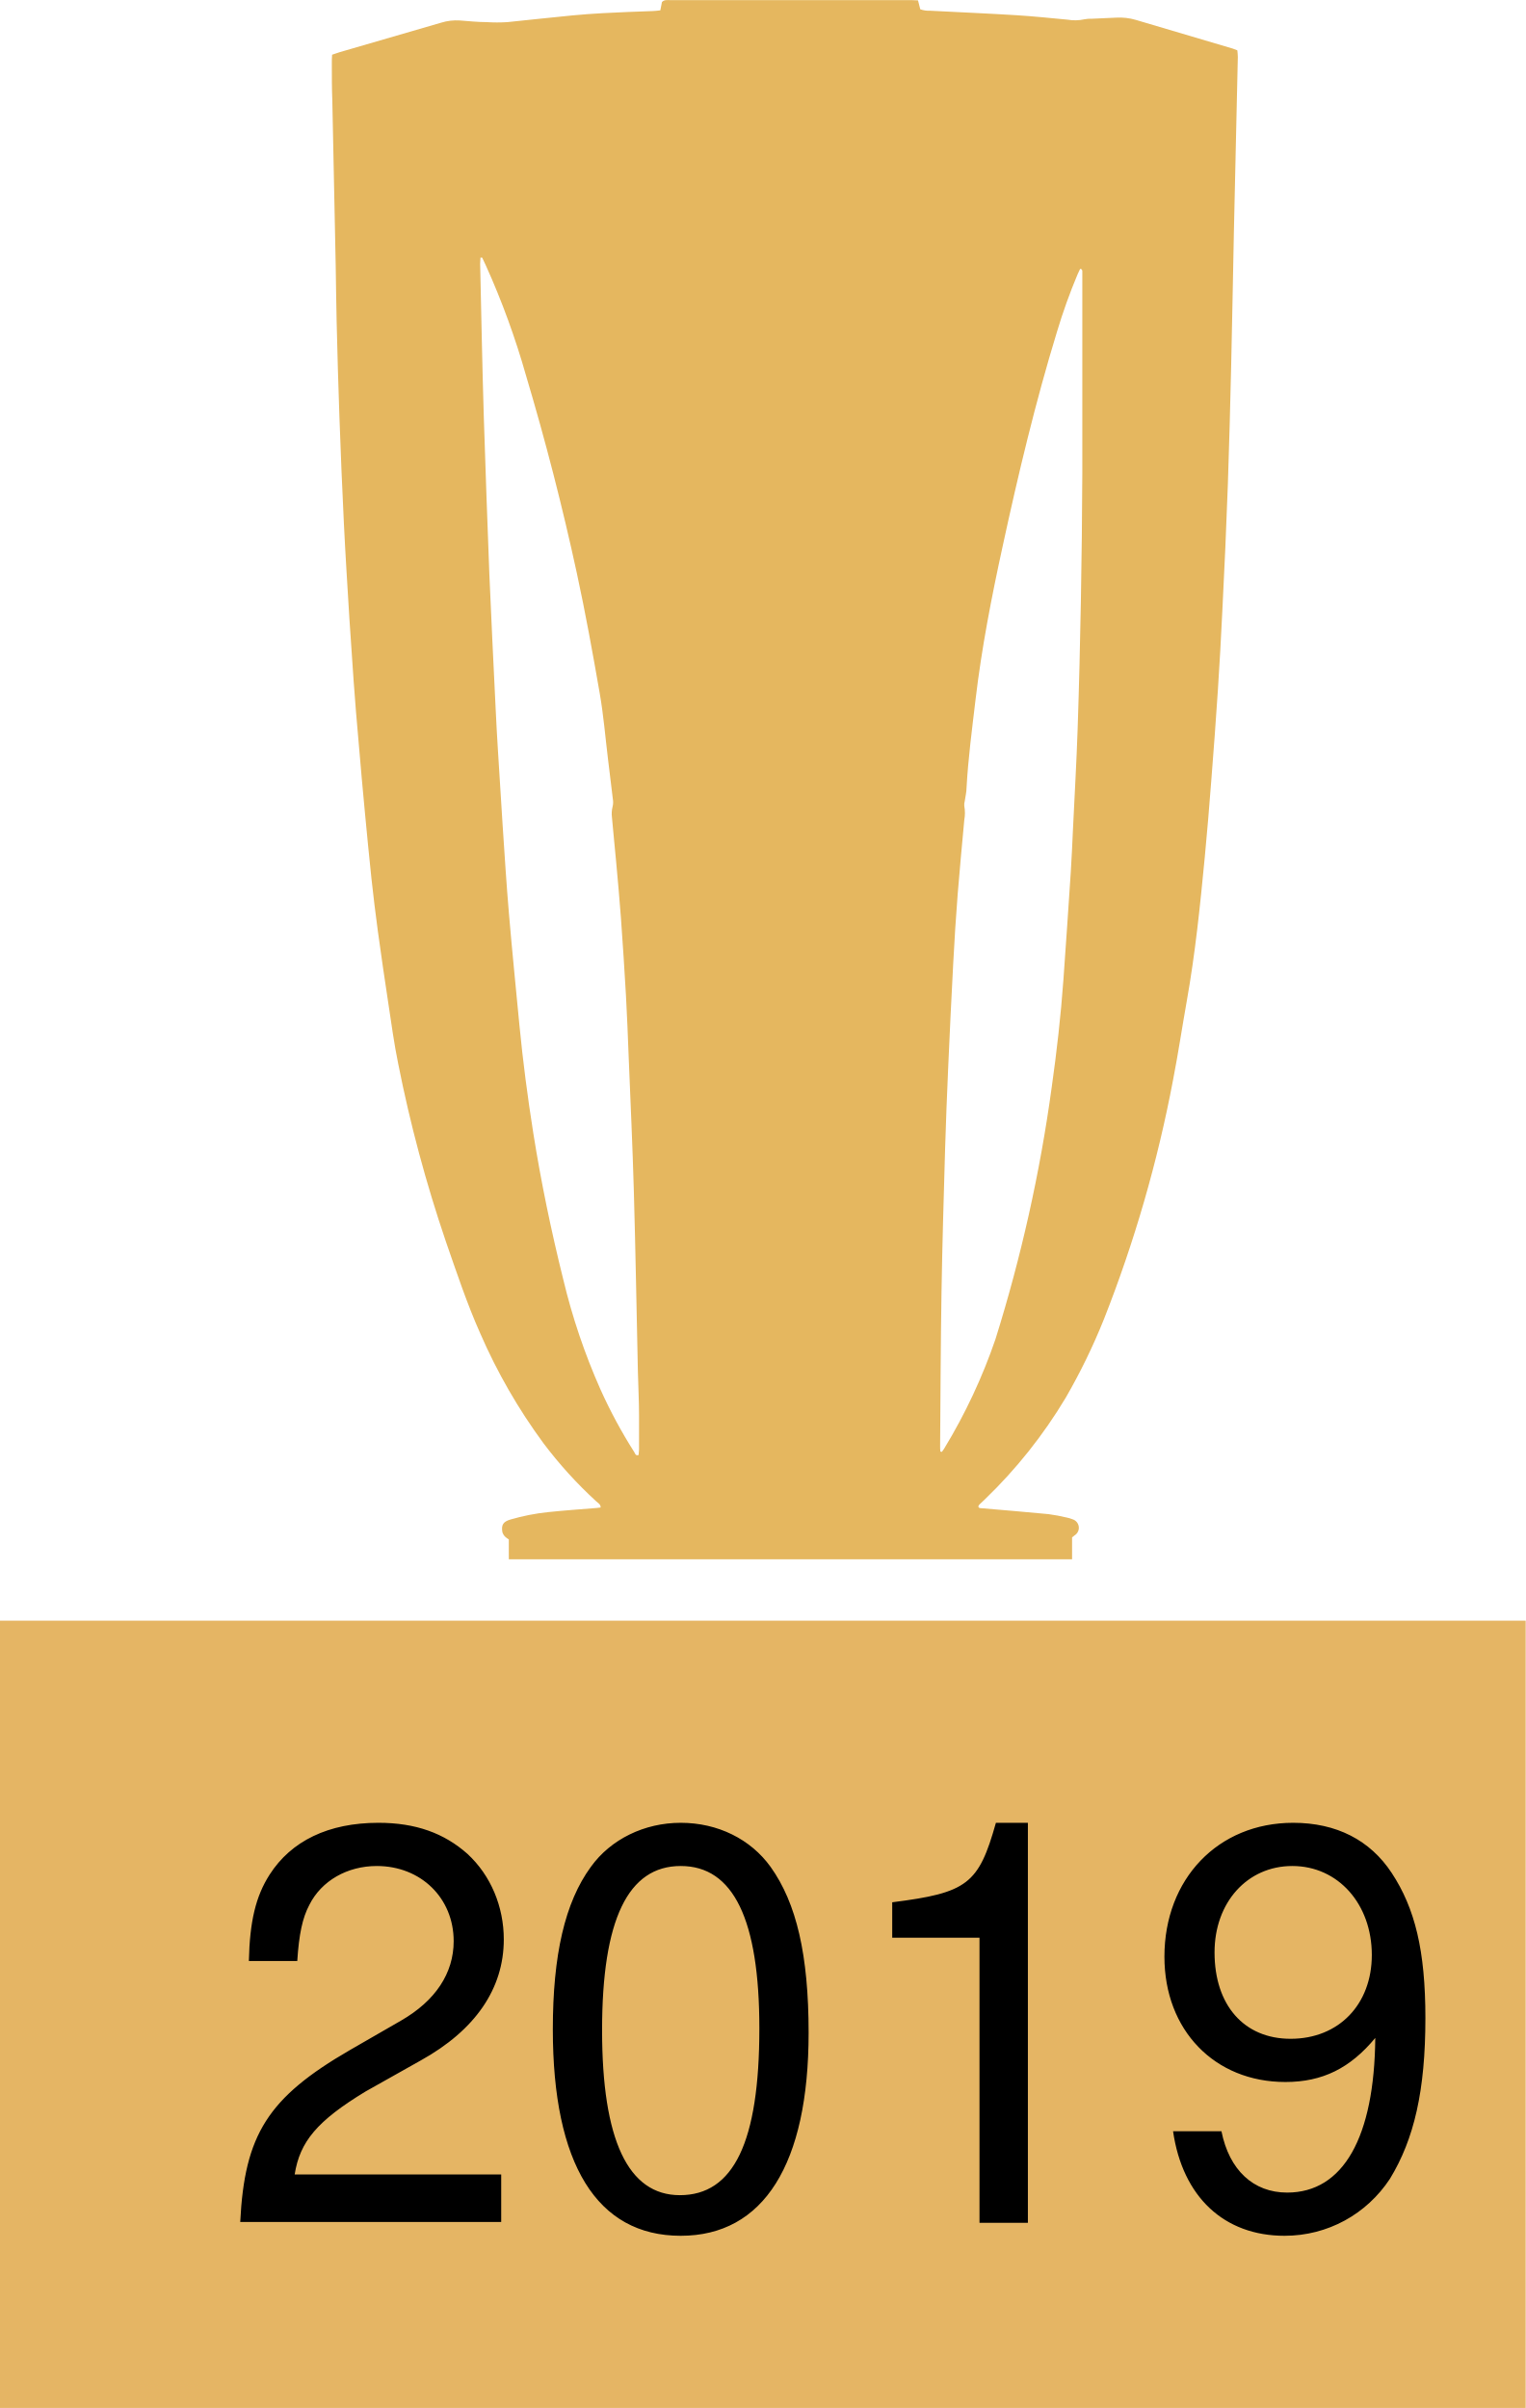
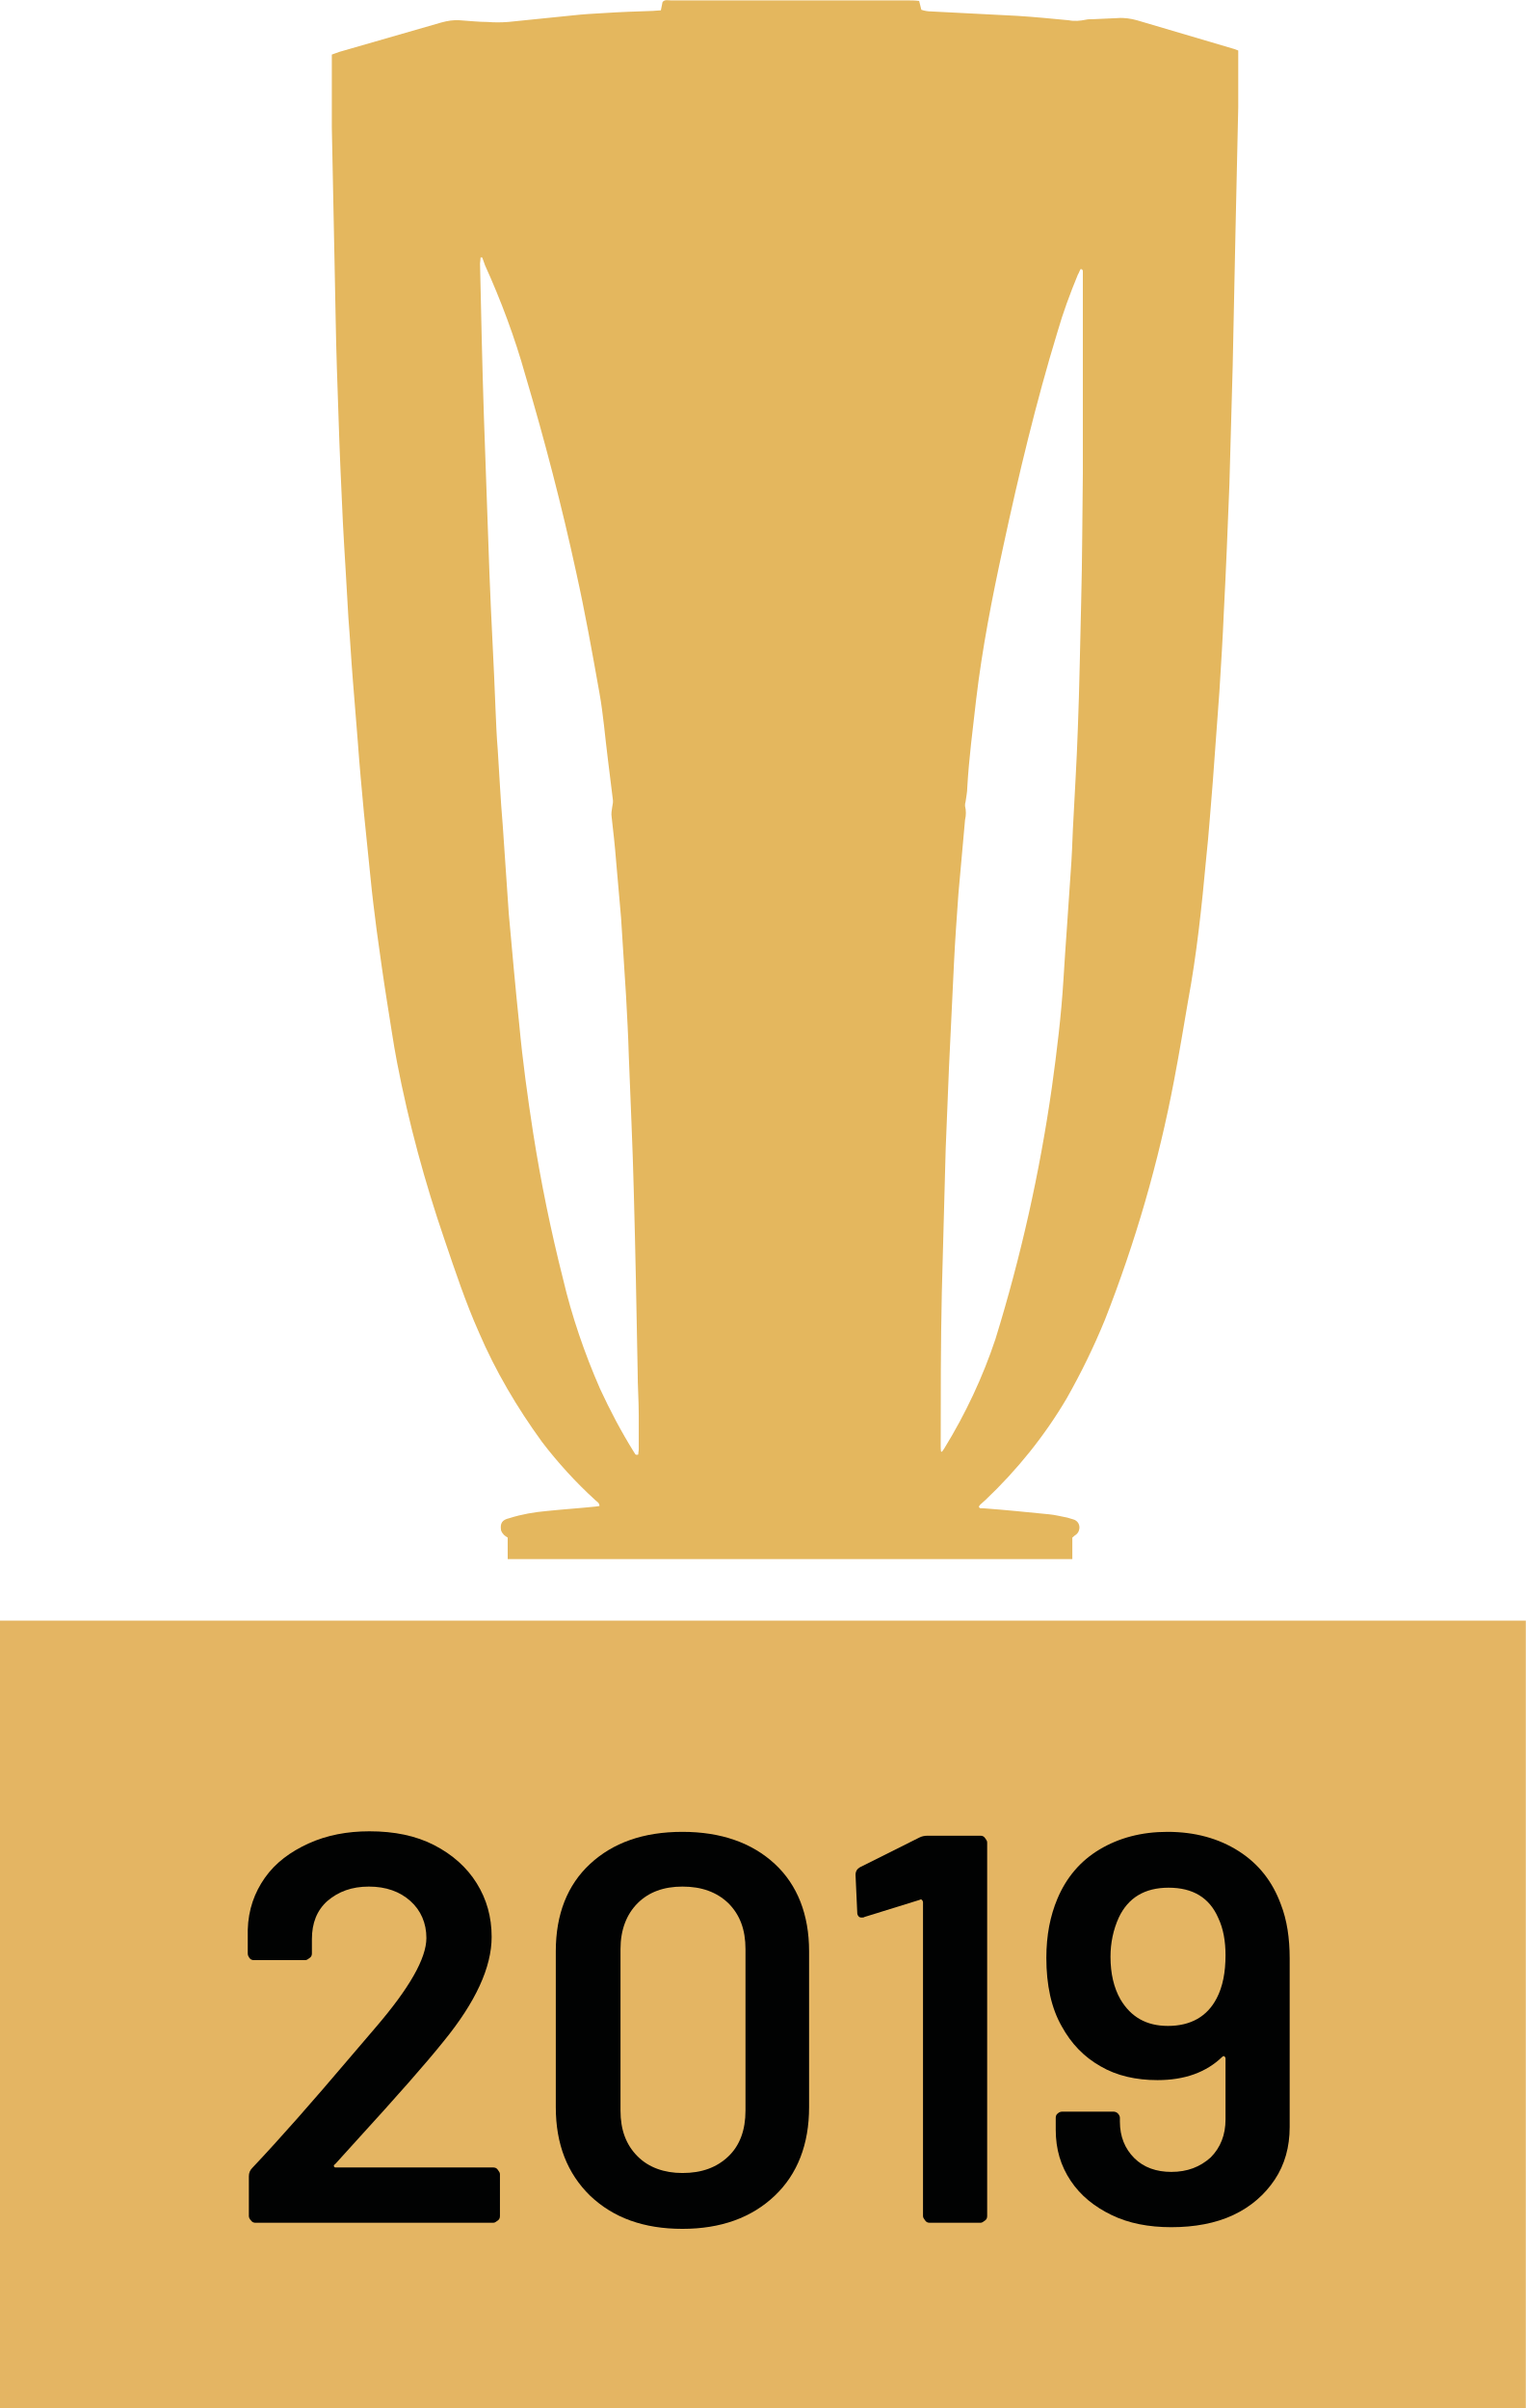
- <svg xmlns="http://www.w3.org/2000/svg" width="27.587" height="43.549" viewBox="0 0 27.587 43.549">
-   <defs>
-     <clipPath id="clip-path">
-       <rect id="Rectangle_258" data-name="Rectangle 258" width="16.386" height="28.2" fill="#e5b75f" />
-     </clipPath>
-   </defs>
-   <g id="Group_888" data-name="Group 888" transform="translate(-647 -45.657)">
-     <g id="Group_884" data-name="Group 884" transform="translate(653 45.657)">
-       <g id="Group_883" data-name="Group 883" clip-path="url(#clip-path)">
-         <path id="Path_137" data-name="Path 137" d="M0,.991C.053.974.095.958.137.945L1.977.41A.938.938,0,0,1,2.312.37C2.476.382,2.639.4,2.8.4A2.9,2.9,0,0,0,3.176.4C3.57.36,3.963.316,4.357.278c.18-.017.361-.03.542-.04C5.2.222,5.5.21,5.8.2c.045,0,.089-.008.14-.013L5.969.037c.043-.046.1-.034.146-.035l.747,0h3.531c.067,0,.134,0,.206.005l.041.161a.467.467,0,0,0,.178.026c.52.027,1.04.049,1.559.081.31.019.62.052.93.081a.777.777,0,0,0,.3-.007.573.573,0,0,1,.135-.01l.441-.02a1.04,1.04,0,0,1,.352.04l1.756.52c.026.008.052.019.082.031a1.156,1.156,0,0,1,.009.12q-.035,1.579-.071,3.158c-.017.8-.03,1.608-.049,2.411-.017.719-.035,1.438-.06,2.156-.027.764-.061,1.527-.1,2.29q-.034.721-.081,1.441c-.036.548-.077,1.1-.12,1.643-.036.463-.073.925-.118,1.387-.083.868-.172,1.734-.325,2.593-.084.473-.155.949-.247,1.421a23.818,23.818,0,0,1-1.251,4.33,11.081,11.081,0,0,1-.69,1.418,8.872,8.872,0,0,1-1.465,1.841c-.032.032-.065.063-.1.095a.118.118,0,0,0-.016.029c.009.038.041.031.067.034.4.035.8.067,1.2.106a3.3,3.3,0,0,1,.333.062.523.523,0,0,1,.1.03.161.161,0,0,1,.042.292c-.016.014-.034.027-.046.037v3.5a.445.445,0,0,0,.2.047,2.133,2.133,0,0,1,.3.069c.129.046.152.092.149.231a.481.481,0,0,0,0,.051.221.221,0,0,1-.116.227.118.118,0,0,0-.023.024c-.02.16-.009,3.606.014,3.814.038.009.081.021.123.03.083.017.168.028.249.051a.157.157,0,0,1,.129.174c0,.017,0,.034,0,.051a.282.282,0,0,1-.128.293c-.009.006-.013.018-.029.04,0,.032,0,.077,0,.122q.027,2.012.054,4.025c0,.04,0,.079,0,.119a.223.223,0,0,0,.079.193.341.341,0,0,1,.058.364.235.235,0,0,1-.109.1,1.921,1.921,0,0,1-.551.214c-.574.126-1.151.245-1.732.331-.3.044-.595.075-.892.112-.213.026-.426.055-.64.078a18.022,18.022,0,0,1-2.048.135c-.43,0-.86.005-1.29-.01-.384-.013-.768-.047-1.151-.079-.259-.021-.517-.057-.776-.083a16.835,16.835,0,0,1-1.676-.261c-.277-.057-.553-.118-.827-.186a4.5,4.5,0,0,1-.434-.146.886.886,0,0,1-.167-.083A.306.306,0,0,1,2.013,41a.172.172,0,0,1,.044-.089.2.2,0,0,0,.053-.17c0-.43,0-.861,0-1.291q0-1.444-.011-2.887c0-.023,0-.045,0-.068a.209.209,0,0,0-.058-.17.265.265,0,0,1-.051-.255.235.235,0,0,1,.156-.187c.1-.032.207-.054.311-.078.037-.009.076-.011.122-.018,0-.052.009-.1.009-.14q0-1.8,0-3.6a.3.3,0,0,0-.063-.2.349.349,0,0,1-.019-.341c.015-.049.068-.072.118-.09a1.954,1.954,0,0,1,.429-.1l.142-.016a.453.453,0,0,0,.022-.1c0-.141,0-.283,0-.425Q3.2,29.406,3.2,28.03c0-.062,0-.124,0-.189a.383.383,0,0,1-.069-.052.194.194,0,0,1-.048-.084c-.021-.129.017-.186.146-.224a3.844,3.844,0,0,1,.681-.134c.292-.031.586-.051.879-.075l.072-.009c0-.058-.046-.08-.077-.108A7.726,7.726,0,0,1,3.826,26.1a10.206,10.206,0,0,1-1.141-1.982c-.242-.543-.429-1.107-.624-1.668A25.125,25.125,0,0,1,1.2,19.237c-.074-.36-.123-.725-.178-1.089q-.1-.654-.19-1.31c-.043-.314-.08-.629-.115-.944Q.655,15.3.6,14.713c-.041-.428-.079-.857-.115-1.285Q.434,12.87.394,12.311T.318,11.193c-.035-.576-.072-1.152-.1-1.729Q.171,8.5.137,7.529C.117,6.958.1,6.387.087,5.815.078,5.475.077,5.136.07,4.8Q.04,3.31.009,1.825C0,1.6,0,1.372,0,1.145c0-.05,0-.1.005-.154M2.719,4.659l-.031,0c0,.038-.007.076-.006.113.021.923.038,1.845.066,2.768.029.945.065,1.89.1,2.834.034.82.076,1.64.115,2.46q.017.365.04.729c.027.452.055.9.085,1.356.036.536.069,1.073.115,1.609.057.671.125,1.341.189,2.012.063.654.148,1.3.251,1.953.141.889.324,1.77.541,2.643a11.436,11.436,0,0,0,.673,1.991,8.9,8.9,0,0,0,.612,1.135c.015.023.02.07.078.052,0-.03.008-.063.008-.1,0-.2,0-.408,0-.611,0-.266-.015-.532-.021-.8-.024-1.087-.042-2.174-.073-3.26-.023-.815-.061-1.629-.094-2.444-.014-.362-.028-.724-.048-1.086q-.04-.7-.091-1.406c-.025-.344-.057-.688-.088-1.032-.024-.265-.052-.529-.075-.794a.5.5,0,0,1,.01-.184.341.341,0,0,0,.006-.149c-.03-.241-.059-.483-.088-.725-.048-.393-.08-.789-.148-1.179-.127-.73-.259-1.46-.416-2.184q-.39-1.8-.917-3.566a14.352,14.352,0,0,0-.726-1.991l-.072-.153m8.287,21.6.029.008c.016-.022.033-.043.046-.066A10.141,10.141,0,0,0,12,24.218a27.918,27.918,0,0,0,1.016-4.55c.092-.65.166-1.3.213-1.958s.09-1.287.132-1.931c.017-.26.028-.52.04-.78.029-.611.065-1.221.085-1.832.026-.764.044-1.528.058-2.292s.023-1.54.026-2.31c0-1.194,0-2.389,0-3.584a.549.549,0,0,0,0-.068c0-.02,0-.047-.039-.051-.015.031-.032.065-.047.1A10.4,10.4,0,0,0,13.112,6c-.391,1.278-.7,2.577-.983,3.882-.2.918-.38,1.84-.49,2.774-.062.528-.133,1.056-.162,1.587,0,.084-.023.168-.034.252a.219.219,0,0,0-.007.081.7.7,0,0,1,0,.253c-.04.445-.084.89-.119,1.336-.033.418-.059.836-.081,1.254q-.05.941-.091,1.883c-.022.492-.041.984-.056,1.476-.025.866-.051,1.732-.065,2.6-.015.923-.018,1.845-.025,2.768,0,.039,0,.077.006.116" transform="translate(0 0)" fill="#e5b75f" />
+ <svg xmlns="http://www.w3.org/2000/svg" xmlns:xlink="http://www.w3.org/1999/xlink" version="1.1" id="Vrstva_1" x="0px" y="0px" viewBox="0 0 27.59 43.55" style="enable-background:new 0 0 27.59 43.55;" xml:space="preserve">
+   <style type="text/css">
+ 	.st0{clip-path:url(#SVGID_00000016791806537232696830000013070986560211162512_);}
+ 	.st1{fill:#E4B75E;}
+ 	.st2{fill:#E4B563;}
+ 	.st3{enable-background:new    ;}
+ 	.st4{fill:#010202;}
+ </style>
+   <g id="Group_888">
+     <g id="Group_884" transform="translate(653 45.657)">
+       <g>
+         <defs>
+           <rect id="SVGID_1_" x="-647" y="-45.66" width="16.39" height="28.2" />
+         </defs>
+         <clipPath id="SVGID_00000067225909691656364850000018119367961123554213_">
+           <use xlink:href="#SVGID_1_" style="overflow:visible;" />
+         </clipPath>
+         <g id="Group_883" style="clip-path:url(#SVGID_00000067225909691656364850000018119367961123554213_);">
+           <path id="Path_137" class="st1" d="M-647-44.67c0.05-0.02,0.09-0.03,0.14-0.05l1.84-0.53c0.11-0.03,0.22-0.05,0.34-0.04      c0.16,0.01,0.33,0.03,0.49,0.03c0.13,0.01,0.25,0.01,0.38,0c0.39-0.04,0.79-0.08,1.18-0.12c0.18-0.02,0.36-0.03,0.54-0.04      c0.3-0.02,0.6-0.03,0.9-0.04c0.04,0,0.09-0.01,0.14-0.01l0.03-0.15c0.04-0.05,0.1-0.03,0.15-0.03h0.75h3.53      c0.07,0,0.13,0,0.21,0.01l0.04,0.16c0.06,0.02,0.12,0.03,0.18,0.03c0.52,0.03,1.04,0.05,1.56,0.08      c0.31,0.02,0.62,0.05,0.93,0.08c0.1,0.02,0.2,0.01,0.3-0.01c0.04-0.01,0.09-0.01,0.14-0.01l0.44-0.02      c0.12-0.01,0.24,0.01,0.35,0.04l1.76,0.52c0.03,0.01,0.05,0.02,0.08,0.03c0.01,0.04,0.01,0.08,0.01,0.12      c-0.02,1.05-0.05,2.11-0.07,3.16c-0.02,0.8-0.03,1.61-0.05,2.41c-0.02,0.72-0.04,1.44-0.06,2.16c-0.03,0.76-0.06,1.53-0.1,2.29      c-0.02,0.48-0.05,0.96-0.08,1.44c-0.04,0.55-0.08,1.1-0.12,1.64c-0.04,0.46-0.07,0.93-0.12,1.39c-0.08,0.87-0.17,1.73-0.33,2.59      c-0.08,0.47-0.16,0.95-0.25,1.42c-0.28,1.48-0.7,2.93-1.25,4.33c-0.2,0.49-0.43,0.96-0.69,1.42c-0.4,0.68-0.9,1.3-1.47,1.84      c-0.03,0.03-0.07,0.06-0.1,0.09c-0.01,0.01-0.01,0.02-0.02,0.03c0.01,0.04,0.04,0.03,0.07,0.03c0.4,0.03,0.8,0.07,1.2,0.11      c0.11,0.01,0.22,0.04,0.33,0.06c0.03,0.01,0.07,0.02,0.1,0.03c0.09,0.02,0.14,0.11,0.11,0.2c-0.01,0.04-0.04,0.07-0.07,0.09      c-0.02,0.01-0.03,0.03-0.05,0.04v3.5c0.06,0.03,0.13,0.05,0.2,0.05c0.1,0.02,0.2,0.04,0.3,0.07c0.13,0.05,0.15,0.09,0.15,0.23      c0,0.02,0,0.03,0,0.05c0.01,0.09-0.03,0.18-0.12,0.23c-0.01,0.01-0.02,0.01-0.02,0.02c-0.02,0.16-0.01,3.61,0.01,3.81      c0.04,0.01,0.08,0.02,0.12,0.03c0.08,0.02,0.17,0.03,0.25,0.05c0.08,0.01,0.14,0.09,0.13,0.17c0,0.02,0,0.03,0,0.05      c0.02,0.11-0.03,0.23-0.13,0.29c-0.01,0.01-0.01,0.02-0.03,0.04c0,0.03,0,0.08,0,0.12c0.02,1.34,0.04,2.68,0.05,4.03      c0,0.04,0,0.08,0,0.12c-0.01,0.07,0.02,0.15,0.08,0.19c0.09,0.1,0.11,0.24,0.06,0.36c-0.02,0.04-0.06,0.08-0.11,0.1      c-0.17,0.1-0.36,0.17-0.55,0.21c-0.57,0.13-1.15,0.24-1.73,0.33c-0.3,0.04-0.59,0.08-0.89,0.11c-0.21,0.03-0.43,0.06-0.64,0.08      c-0.68,0.08-1.36,0.13-2.05,0.13c-0.43,0-0.86,0.01-1.29-0.01c-0.38-0.01-0.77-0.05-1.15-0.08c-0.26-0.02-0.52-0.06-0.78-0.08      c-0.56-0.06-1.12-0.15-1.68-0.26c-0.28-0.06-0.55-0.12-0.83-0.19c-0.15-0.04-0.29-0.09-0.43-0.15      c-0.06-0.02-0.11-0.05-0.17-0.08c-0.12-0.07-0.18-0.22-0.14-0.35c0.01-0.03,0.02-0.06,0.04-0.09c0.04-0.05,0.06-0.11,0.05-0.17      c0-0.43,0-0.86,0-1.29c0-0.96,0-1.93-0.01-2.89c0-0.02,0-0.04,0-0.07c0.01-0.06-0.01-0.12-0.06-0.17      c-0.06-0.07-0.08-0.17-0.05-0.26c0.01-0.09,0.07-0.16,0.16-0.19c0.1-0.03,0.21-0.05,0.31-0.08c0.04-0.01,0.08-0.01,0.12-0.02      c0-0.05,0.01-0.1,0.01-0.14c0-1.2,0-2.4,0-3.6c0-0.07-0.02-0.14-0.06-0.2c-0.07-0.1-0.07-0.23-0.02-0.34      c0.02-0.05,0.07-0.07,0.12-0.09c0.14-0.05,0.28-0.08,0.43-0.1l0.14-0.02c0.01-0.03,0.02-0.07,0.02-0.1c0-0.14,0-0.28,0-0.42      c-0.01-0.91-0.02-1.83-0.02-2.74c0-0.06,0-0.12,0-0.19c-0.02-0.01-0.05-0.03-0.07-0.05c-0.02-0.02-0.04-0.05-0.05-0.08      c-0.02-0.13,0.02-0.19,0.15-0.22c0.22-0.07,0.45-0.11,0.68-0.13c0.29-0.03,0.59-0.05,0.88-0.08l0.07-0.01      c0-0.06-0.05-0.08-0.08-0.11c-0.35-0.32-0.67-0.67-0.96-1.05c-0.45-0.62-0.84-1.28-1.14-1.98c-0.24-0.54-0.43-1.11-0.62-1.67      c-0.36-1.05-0.65-2.12-0.86-3.21c-0.07-0.36-0.12-0.73-0.18-1.09c-0.07-0.44-0.13-0.87-0.19-1.31      c-0.04-0.31-0.08-0.63-0.11-0.94c-0.04-0.4-0.08-0.79-0.12-1.18c-0.04-0.43-0.08-0.86-0.11-1.28c-0.03-0.37-0.06-0.74-0.09-1.12      c-0.03-0.37-0.05-0.75-0.08-1.12c-0.03-0.58-0.07-1.15-0.1-1.73c-0.03-0.64-0.06-1.29-0.08-1.94c-0.02-0.57-0.04-1.14-0.05-1.71      c-0.01-0.34-0.01-0.68-0.02-1.02c-0.02-0.99-0.04-1.99-0.06-2.97c-0.01-0.22-0.01-0.45-0.01-0.68      C-647-44.56-647-44.61-647-44.67 M-644.28-41h-0.03c0,0.04-0.01,0.08-0.01,0.11c0.02,0.92,0.04,1.85,0.07,2.77      c0.03,0.94,0.07,1.89,0.1,2.83c0.03,0.82,0.08,1.64,0.11,2.46c0.01,0.24,0.02,0.49,0.04,0.73c0.03,0.45,0.05,0.9,0.09,1.36      c0.04,0.54,0.07,1.07,0.11,1.61c0.06,0.67,0.12,1.34,0.19,2.01c0.06,0.65,0.15,1.3,0.25,1.95c0.14,0.89,0.32,1.77,0.54,2.64      c0.16,0.68,0.39,1.35,0.67,1.99c0.18,0.39,0.38,0.77,0.61,1.14c0.02,0.02,0.02,0.07,0.08,0.05c0-0.03,0.01-0.06,0.01-0.1      c0-0.2,0-0.41,0-0.61c0-0.27-0.02-0.53-0.02-0.8c-0.02-1.09-0.04-2.17-0.07-3.26c-0.02-0.82-0.06-1.63-0.09-2.44      c-0.01-0.36-0.03-0.72-0.05-1.09c-0.03-0.47-0.06-0.94-0.09-1.41c-0.03-0.34-0.06-0.69-0.09-1.03      c-0.02-0.26-0.05-0.53-0.08-0.79c-0.01-0.06,0-0.12,0.01-0.18c0.01-0.05,0.02-0.1,0.01-0.15c-0.03-0.24-0.06-0.48-0.09-0.73      c-0.05-0.39-0.08-0.79-0.15-1.18c-0.13-0.73-0.26-1.46-0.42-2.18c-0.26-1.2-0.57-2.39-0.92-3.57c-0.19-0.68-0.44-1.35-0.73-1.99      L-644.28-41 M-636-19.41l0.03,0.01c0.02-0.02,0.03-0.04,0.05-0.07c0.38-0.62,0.69-1.28,0.92-1.97c0.46-1.49,0.8-3.01,1.02-4.55      c0.09-0.65,0.17-1.3,0.21-1.96s0.09-1.29,0.13-1.93c0.02-0.26,0.03-0.52,0.04-0.78c0.03-0.61,0.07-1.22,0.09-1.83      c0.03-0.76,0.04-1.53,0.06-2.29s0.02-1.54,0.03-2.31c0-1.19,0-2.39,0-3.58c0-0.02,0-0.05,0-0.07c0-0.02,0-0.05-0.04-0.05      c-0.02,0.03-0.03,0.07-0.05,0.1c-0.14,0.34-0.27,0.69-0.37,1.04c-0.39,1.28-0.7,2.58-0.98,3.88c-0.2,0.92-0.38,1.84-0.49,2.77      c-0.06,0.53-0.13,1.06-0.16,1.59c0,0.08-0.02,0.17-0.03,0.25c-0.01,0.03-0.01,0.05-0.01,0.08c0.02,0.08,0.02,0.17,0,0.25      c-0.04,0.44-0.08,0.89-0.12,1.34c-0.03,0.42-0.06,0.84-0.08,1.25c-0.03,0.63-0.06,1.26-0.09,1.88      c-0.02,0.49-0.04,0.98-0.06,1.48c-0.02,0.87-0.05,1.73-0.07,2.6c-0.02,0.92-0.02,1.84-0.02,2.77c0,0.04,0,0.08,0.01,0.12" />
+         </g>
      </g>
    </g>
-     <rect id="Rectangle_64" data-name="Rectangle 64" width="27.587" height="14.238" transform="translate(647 74.967)" fill="#e5b564" />
-     <text id="_2019" data-name="2019" transform="translate(651 85.857)" font-size="10" font-family="Helvetica">
-       <tspan x="0" y="0">2019</tspan>
-     </text>
+     <rect id="Rectangle_64-2" y="29.31" class="st2" width="27.59" height="14.24" />
+     <g class="st3">
+       <path class="st4" d="M6.04,39.18c0,0.01,0.01,0.02,0.03,0.02h2.85c0.03,0,0.06,0.01,0.08,0.04s0.04,0.05,0.04,0.08v0.76    c0,0.03-0.01,0.06-0.04,0.08S8.95,40.2,8.92,40.2h-4.3c-0.03,0-0.06-0.01-0.08-0.04c-0.02-0.02-0.04-0.05-0.04-0.08v-0.72    c0-0.06,0.02-0.11,0.06-0.15c0.51-0.54,1.09-1.2,1.76-1.99l0.47-0.55c0.61-0.71,0.92-1.25,0.92-1.62c0-0.27-0.1-0.5-0.29-0.67    c-0.19-0.17-0.44-0.26-0.75-0.26s-0.55,0.09-0.75,0.26c-0.19,0.17-0.28,0.4-0.28,0.69v0.26c0,0.03-0.01,0.06-0.04,0.08    s-0.05,0.04-0.08,0.04H4.59c-0.03,0-0.06-0.01-0.08-0.04s-0.03-0.05-0.03-0.08V34.9c0.01-0.36,0.12-0.67,0.31-0.94    s0.46-0.47,0.79-0.62c0.33-0.15,0.7-0.22,1.1-0.22c0.45,0,0.84,0.08,1.17,0.25c0.33,0.17,0.59,0.4,0.77,0.69    c0.18,0.29,0.27,0.61,0.27,0.97c0,0.55-0.29,1.18-0.87,1.89c-0.32,0.4-0.85,1-1.58,1.8l-0.38,0.42    C6.04,39.15,6.03,39.17,6.04,39.18z" />
+       <path class="st4" d="M10.67,39.71c-0.41-0.4-0.62-0.93-0.62-1.6v-2.82c0-0.67,0.21-1.2,0.62-1.58s0.96-0.58,1.67-0.58    c0.7,0,1.26,0.2,1.67,0.58s0.62,0.92,0.62,1.58v2.82c0,0.67-0.21,1.21-0.62,1.6c-0.42,0.4-0.98,0.6-1.67,0.6    C11.64,40.31,11.09,40.11,10.67,39.71z M13.17,39c0.21-0.2,0.31-0.48,0.31-0.83v-2.92c0-0.35-0.1-0.62-0.31-0.83    c-0.21-0.2-0.48-0.3-0.83-0.3c-0.34,0-0.61,0.1-0.81,0.3c-0.2,0.2-0.31,0.48-0.31,0.83v2.92c0,0.35,0.1,0.62,0.31,0.83    c0.2,0.2,0.48,0.3,0.81,0.3C12.69,39.3,12.96,39.2,13.17,39z" />
+       <path class="st4" d="M16.77,33.2h0.96c0.03,0,0.06,0.01,0.08,0.04s0.04,0.05,0.04,0.08v6.76c0,0.03-0.01,0.06-0.04,0.08    s-0.05,0.04-0.08,0.04h-0.92c-0.03,0-0.06-0.01-0.08-0.04s-0.04-0.05-0.04-0.08V34.4c0-0.01-0.01-0.03-0.02-0.04    s-0.03-0.01-0.04,0l-1,0.31c-0.01,0.01-0.03,0.01-0.05,0.01c-0.03,0-0.05-0.01-0.06-0.03c-0.02-0.02-0.02-0.05-0.02-0.08    l-0.03-0.66c0-0.07,0.03-0.11,0.08-0.14l1.08-0.54C16.67,33.21,16.72,33.2,16.77,33.2z" />
+       <path class="st4" d="M23.32,35.42v3.05c0,0.36-0.09,0.68-0.27,0.95s-0.43,0.49-0.75,0.64c-0.32,0.15-0.7,0.22-1.12,0.22    c-0.41,0-0.77-0.07-1.08-0.22s-0.56-0.35-0.74-0.62c-0.18-0.27-0.27-0.57-0.27-0.92V38.3c0-0.03,0.01-0.06,0.04-0.08    c0.02-0.02,0.05-0.03,0.08-0.03h0.92c0.03,0,0.06,0.01,0.08,0.03c0.02,0.02,0.04,0.05,0.04,0.08v0.07c0,0.27,0.09,0.49,0.26,0.66    s0.4,0.25,0.67,0.25c0.29,0,0.52-0.09,0.71-0.26c0.18-0.18,0.27-0.41,0.27-0.69v-1.1c0-0.02-0.01-0.03-0.02-0.04    c-0.01-0.01-0.03,0-0.04,0.01c-0.29,0.28-0.68,0.42-1.17,0.42c-0.39,0-0.74-0.08-1.03-0.25c-0.3-0.17-0.53-0.41-0.7-0.72    c-0.19-0.33-0.28-0.75-0.28-1.24c0-0.41,0.07-0.76,0.2-1.07c0.16-0.38,0.41-0.68,0.76-0.89c0.35-0.21,0.76-0.32,1.23-0.32    c0.5,0,0.93,0.12,1.29,0.35c0.36,0.23,0.61,0.55,0.76,0.96C23.27,34.72,23.32,35.05,23.32,35.42z M22.16,35.36    c0-0.25-0.04-0.48-0.13-0.67c-0.16-0.37-0.46-0.55-0.9-0.55c-0.43,0-0.73,0.18-0.9,0.54c-0.1,0.22-0.15,0.46-0.15,0.71    c0,0.3,0.06,0.56,0.18,0.77c0.19,0.32,0.47,0.48,0.86,0.48c0.41,0,0.71-0.17,0.88-0.5C22.11,35.93,22.16,35.67,22.16,35.36z" />
+     </g>
  </g>
</svg>
